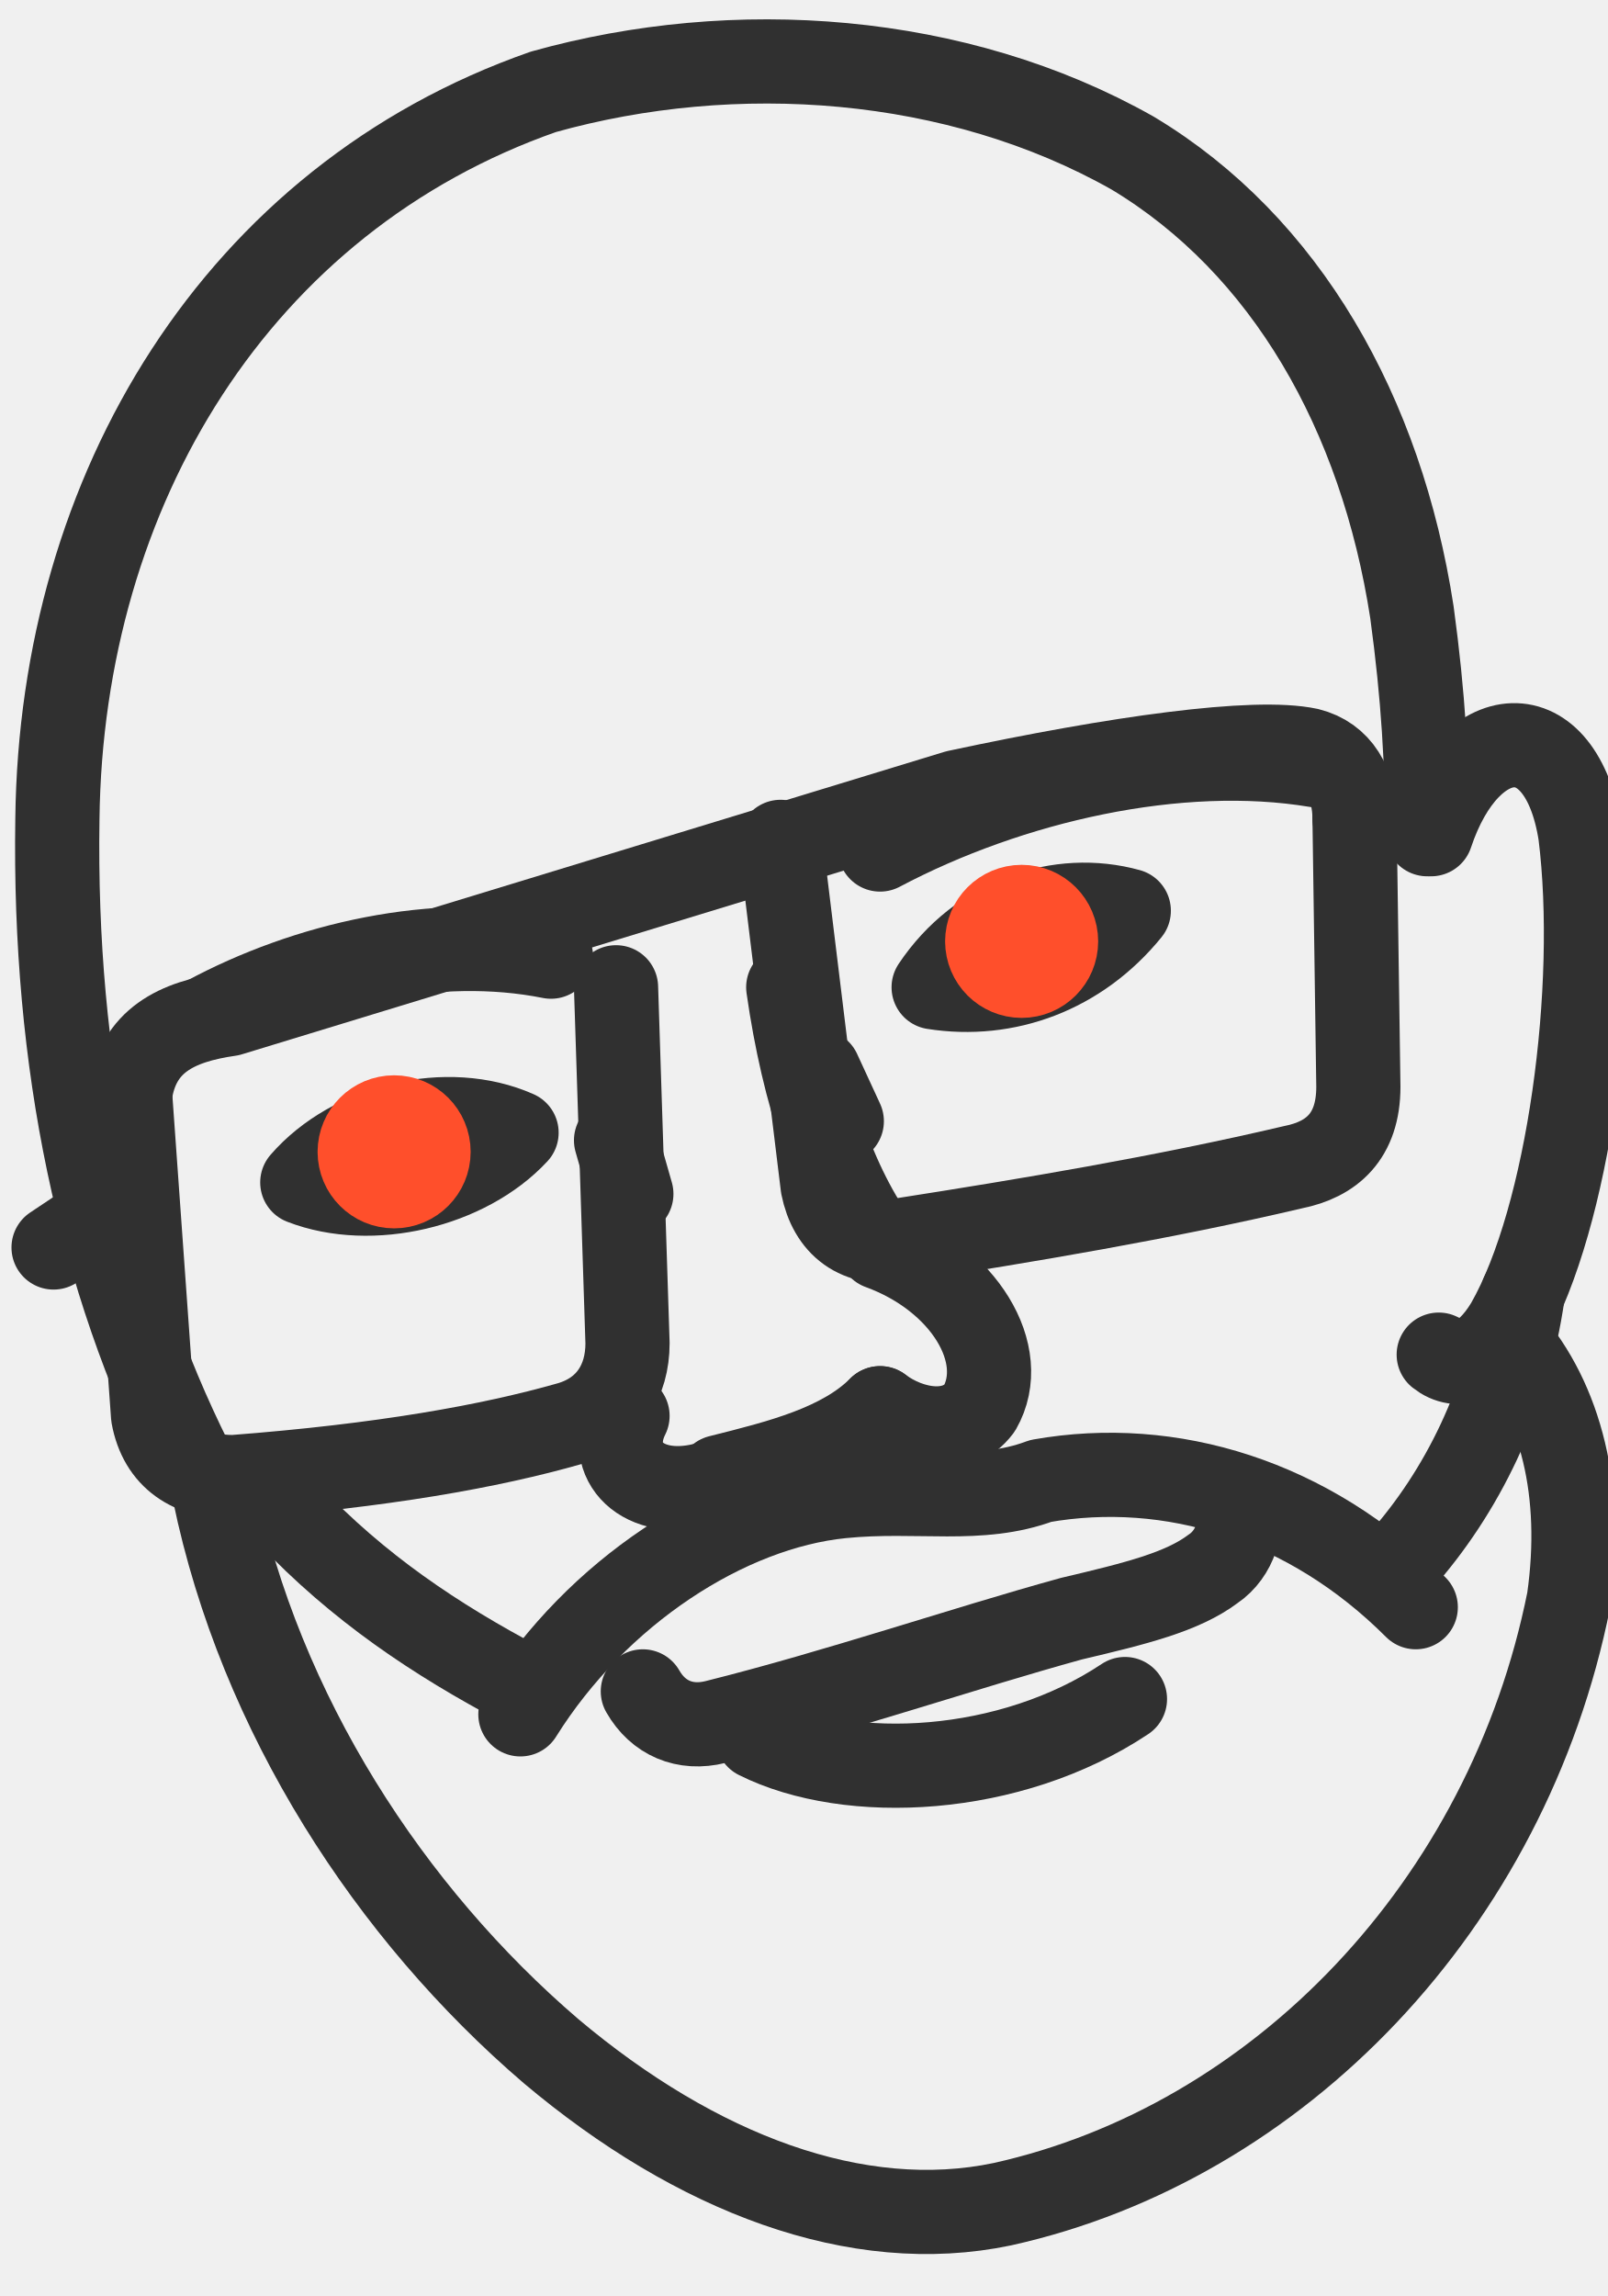
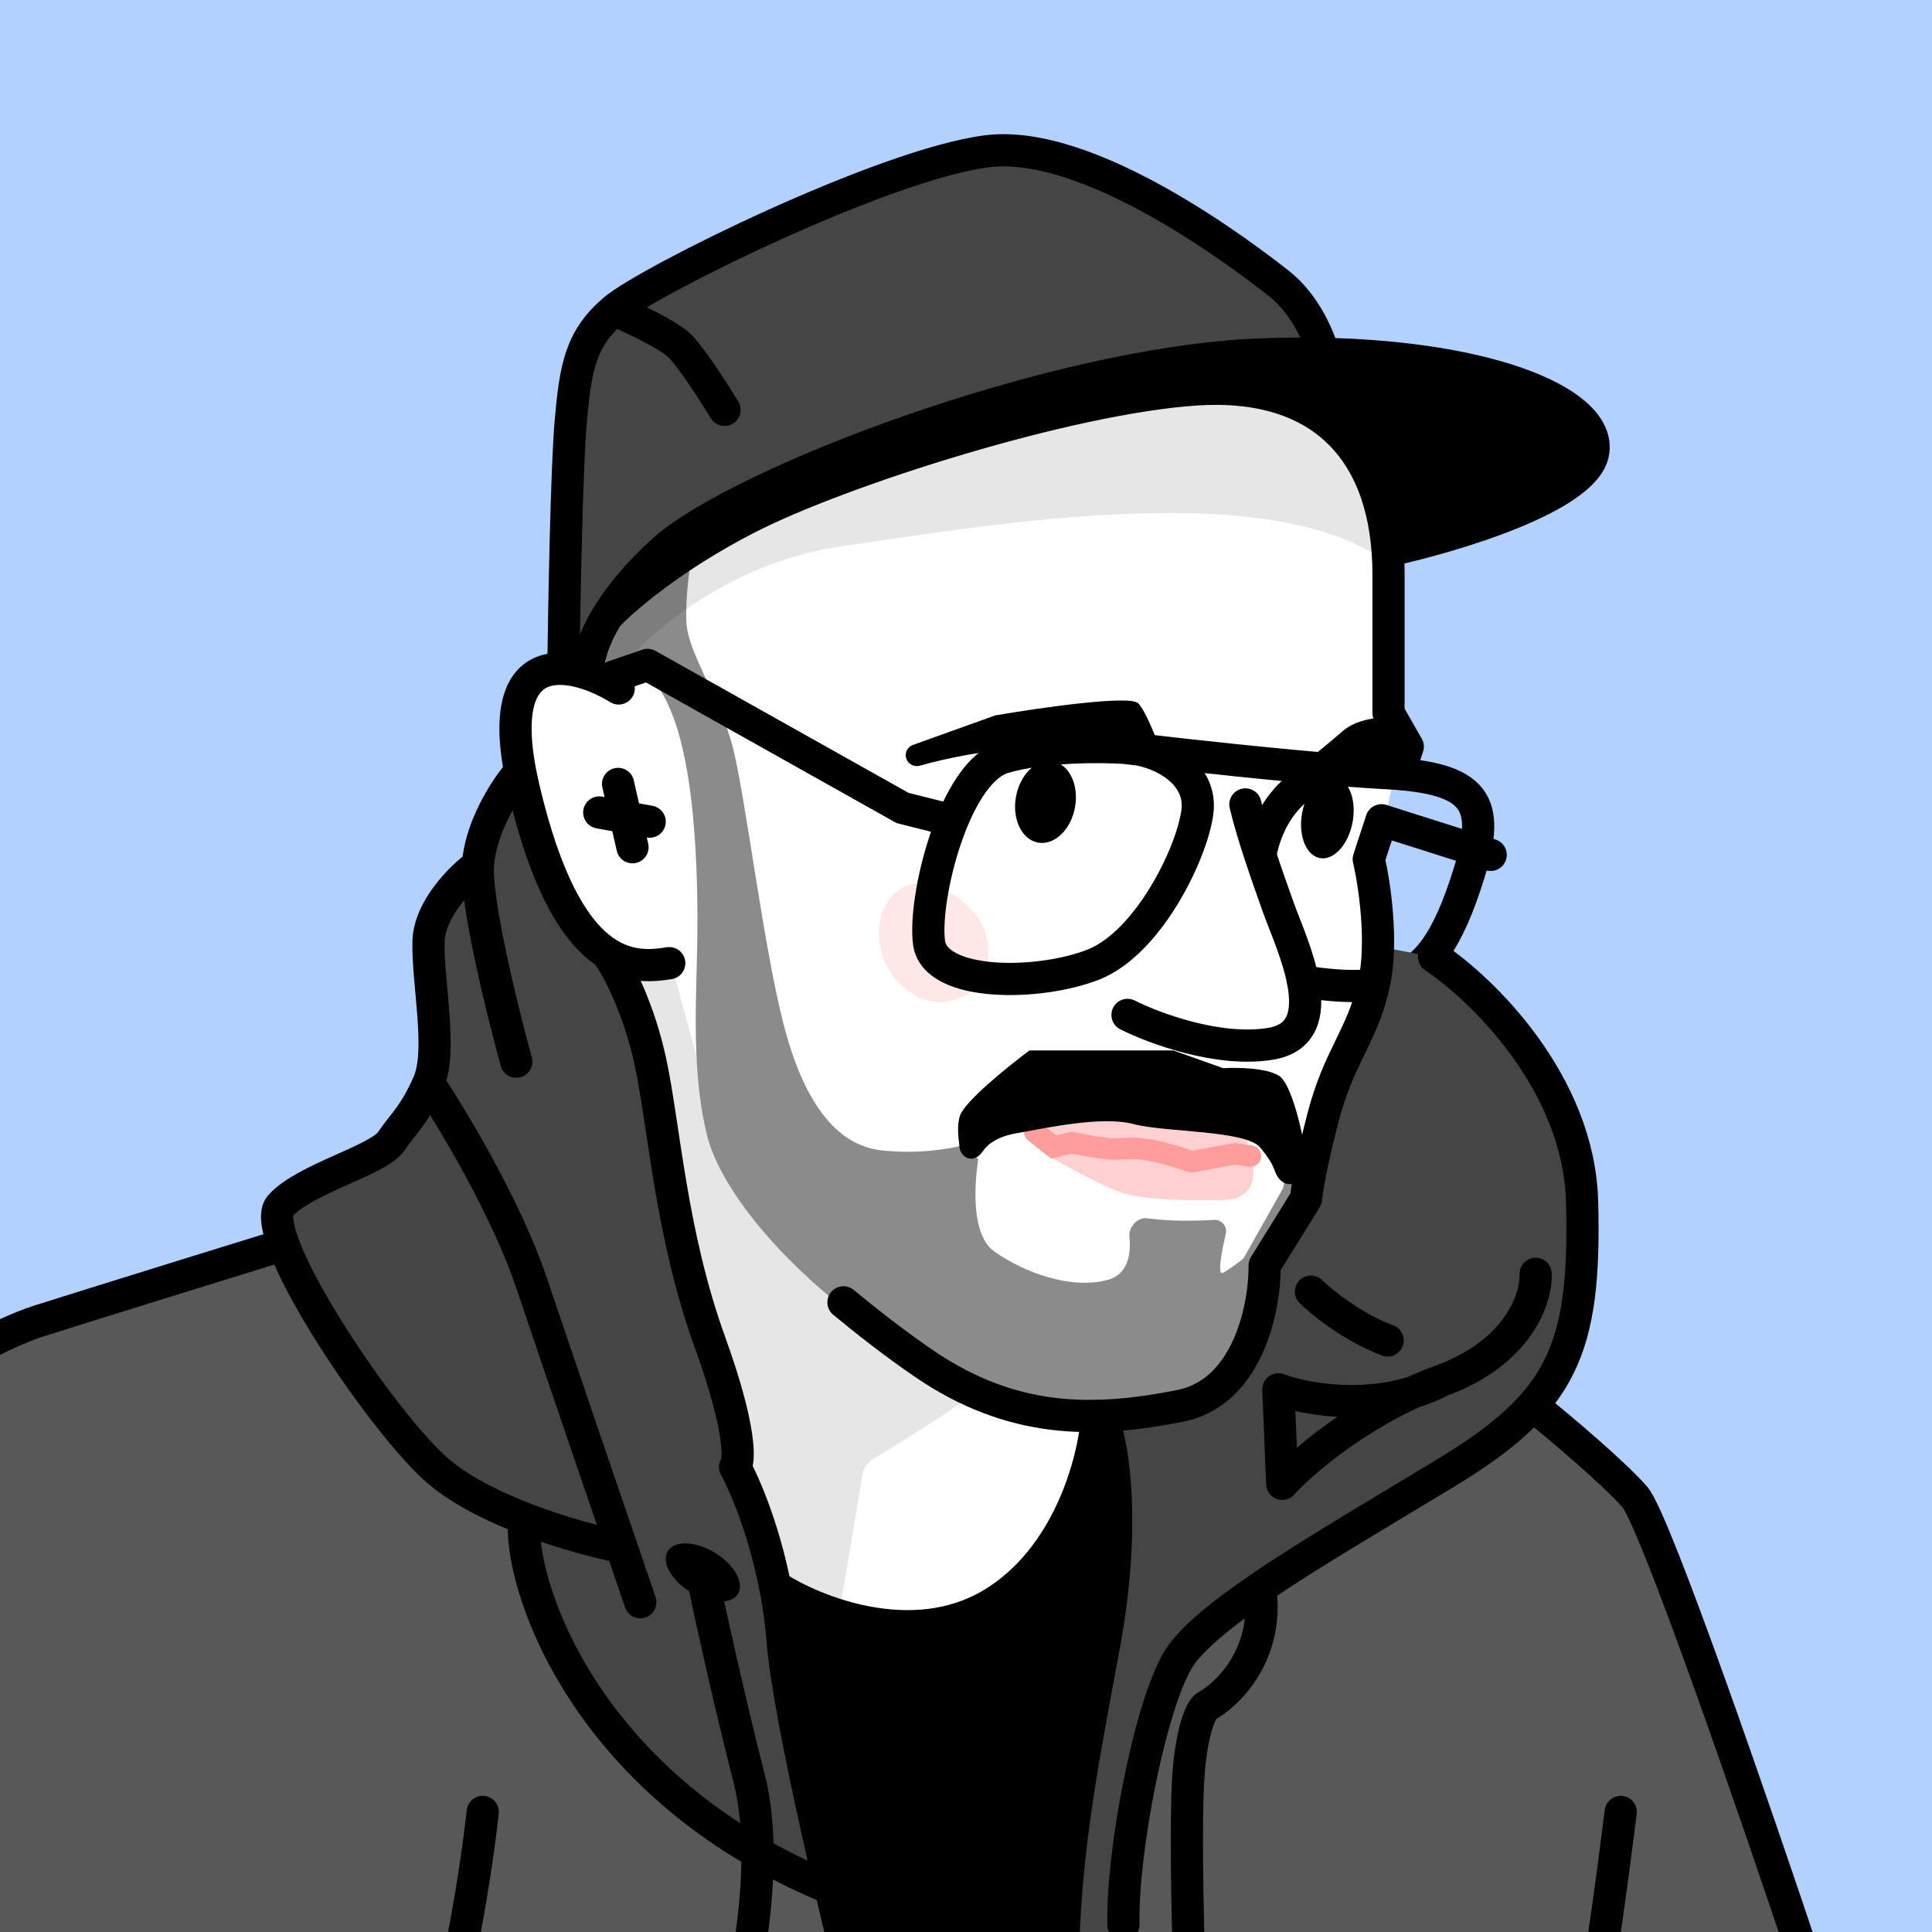
- <svg xmlns="http://www.w3.org/2000/svg" viewBox="190 80 420 600">
-   <style>path{fill:none;stroke:#303030;stroke-width:22;stroke-linecap:round;stroke-linejoin:round}.portrait__pupil{stroke:#ff4f2b}@media (prefers-color-scheme:dark){path{stroke:#e8e8e8}.portrait__pupil{stroke:#ff7a5c}}</style>
-   <path d="M 240 462 C 216 414 204 358 205 294 C 206 208 252 132 332 104 C 382 90 440 94 486 120 C 526 144 551 188 559 240 C 562 262 563 280 563 298" />
-   <path d="M 564 298 C 574 268 598 266 603 298 C 608 338 600 398 584 426 C 578 436 571 438 566 434" />
-   <path d="M 246 470 C 258 528 292 580 334 616 C 372 648 414 664 452 656 C 524 640 584 578 600 498 C 604 470 598 446 584 430" />
-   <path d="M 262 472 C 280 492 300 506 322 518" />
-   <path d="M 588 418 C 584 446 572 470 556 488" />
-   <path d="M 244 346 C 270 332 304 324 334 330" />
-   <path d="M 420 302 C 454 284 498 274 534 280" />
-   <path d="M 269 389 C 282 374 307 368 325 376 C 312 390 287 396 269 389 Z" />
-   <path d="M 434 338 C 446 320 467 313 485 318 C 472 334 453 341 434 338 Z" />
-   <path class="portrait__pupil" d="M 284 381 a 9 9 0 1 0 18 0 a 9 9 0 1 0 -18 0" />
-   <path class="portrait__pupil" d="M 448 326 a 9 9 0 1 0 18 0 a 9 9 0 1 0 -18 0" />
-   <path d="M 396 338 C 400 366 408 390 420 406 C 442 414 454 434 446 448 C 440 456 428 454 420 448" />
-   <path d="M 420 448 C 410 458 394 462 378 466" />
-   <path d="M 354 450 C 348 462 358 472 374 468" />
-   <path d="M 326 528 C 346 496 380 474 410 471 C 430 469 446 473 462 467 C 496 461 532 472 560 500" />
-   <path d="M 358 522 C 362 529 369 532 377 530 C 409 522 441 511 470 503 C 487 499 499 496 507 490 C 510 488 512 485 513 482" />
-   <path d="M 388 534 C 412 546 454 544 484 524" />
-   <path d="M 224 366 L 230 450 C 232 461 240 466 251 466 C 290 463 318 458 339 452 C 349 449 354 441 354 431 L 351 338" />
-   <path d="M 544 294 L 545 364 C 545 377 538 383 528 385 C 494 393 458 399 426 404 C 414 406 407 400 405 390 L 394 300" />
-   <path d="M 224 366 C 226 352 236 347 250 345 L 440 287 C 482 278 518 273 532 276 C 540 278 544 285 544 294" />
-   <path d="M 351 378 L 355 392" />
-   <path d="M 404 360 L 410 373" />
-   <path d="M 216 398 L 204 406" />
-   <path d="M 545 296 L 562 292" />
+ <svg xmlns="http://www.w3.org/2000/svg" width="90" height="90" viewBox="0 0 90 90" fill="none">
+   <g clip-path="url(#clip0_5562_270)">
+     <rect width="90" height="90" transform="matrix(-1 0 0 1 90 0)" fill="#B2D1FF" />
+     <path d="M43.905 75.471C47.871 75.015 50.481 69.052 51.29 66.127C58.858 66.627 59.752 61.406 59.253 58.733L60.795 56.053C60.772 55.092 61.183 52.219 63.006 48.413C64.829 44.606 64.347 41.108 63.877 39.835L64.481 38.293L65.285 34.607L64.481 32.664V24.756L63.006 20.373C61.044 17.211 57.123 16.985 46.106 19.279L33.371 24.354L26.244 30.909C25.573 31.115 24.21 31.755 24.127 32.664C24.024 33.8 23.456 35.605 25.16 39.53C26.523 42.67 28.138 44.488 28.775 45.005C29.859 47.793 30.634 51.82 31.15 55.022C31.667 58.223 32.493 59.722 33.371 62.614C34.073 64.927 34.283 67.571 34.3 68.604C35.498 70.918 36.142 73.355 36.314 74.284C37.192 74.87 39.939 75.926 43.905 75.471Z" fill="white" />
+     <path d="M1.829 61.531C4.798 60.593 10.614 58.791 13.151 58.008L24.943 68.031L30.305 73.337L35.611 74.071C37.625 75.181 42.408 76.995 45.433 75.369C48.459 73.744 50.532 68.972 51.191 66.79L71.535 65.586C72.678 66.511 75.202 68.636 76.155 69.734C77.108 70.833 81.864 84.647 84.123 91.417C80.762 92.164 73.54 93.771 71.535 94.223C69.529 94.674 17.925 93.884 -7.627 93.432L-16.821 90.656C-16.633 90.515 -11.889 72.522 -10.479 70.173C-9.07 67.824 -1.882 62.704 1.829 61.531Z" fill="#585858" />
+     <path opacity="0.5" d="M42.391 41.209C41.241 41.55 40.656 42.998 41.084 44.443C41.512 45.888 42.979 46.909 44.151 46.657C45.763 46.312 46.337 44.95 45.909 43.505C45.481 42.06 43.542 40.869 42.391 41.209Z" fill="#FED1D0" />
+     <path opacity="0.1" d="M34.188 54.773C33.526 53.258 32.046 47.809 31.389 45.273L29.615 44.957L29.102 46.416L30.916 54.459L33.242 64.906L36.83 74.447L39.077 75.236L40.183 68.672C40.232 68.384 40.404 68.132 40.653 67.98C42.607 66.795 45.798 64.788 45.504 64.67C45.188 64.544 41.587 61.936 39.826 60.648C38.223 59.321 34.851 56.288 34.188 54.773Z" fill="black" />
+     <path d="M31.326 33.301C30.288 30.623 28.822 30.659 28.218 31.012C28 28.334 30.814 26.367 32.248 25.719C32.135 26.333 31.921 27.849 31.975 28.996C32.044 30.431 33.581 32.549 34.161 34.905C34.742 37.262 35.562 44.025 36.484 47.645C37.406 51.266 38.909 53.349 41.06 53.588C42.782 53.779 44.305 53.508 44.852 53.349L45.569 53.998C45.41 55.057 45.196 57.505 46.317 58.297C47.717 59.288 49.922 60.093 51.629 59.615C52.533 59.362 52.703 58.426 52.612 57.601C52.565 57.171 52.995 56.694 53.423 56.752C54.486 56.895 55.685 56.88 56.551 56.827C56.904 56.805 57.185 57.134 57.103 57.478C56.888 58.387 56.7 59.441 56.977 59.292C57.332 59.101 57.923 58.628 57.923 58.628L59.767 55.359L59.898 54.71H60.752L60.991 55.359L58.924 59.292C58.901 60.18 58.705 62.25 58.104 63.425C57.352 64.894 55.679 65.645 53.869 65.987C52.059 66.328 49.326 66.089 47.208 65.645C45.091 65.201 42.734 63.561 39.523 61.102C36.313 58.643 33.546 55.364 32.932 52.871C32.317 50.378 32.385 47.508 32.453 45.152C32.522 42.795 32.624 36.648 31.326 33.301Z" fill="#8B8B8B" />
+     <path d="M28.792 36.518L29.146 38.072M29.146 38.072L29.464 39.468M29.146 38.072L27.915 37.848M29.146 38.072L30.264 38.276" stroke-width="1.5" stroke-linecap="round" stroke-linejoin="round" stroke="black" />
+     <path d="M28.206 31.645L30.167 30.973L42.046 37.64L44.063 38.145" stroke-width="1.5" stroke-linecap="round" stroke-linejoin="round" stroke="black" />
+     <path d="M58.015 37.473C58.352 38.91 59.047 40.857 59.54 42.247C60.157 43.984 62.218 48.118 59.192 48.623C56.771 49.026 53.738 47.894 52.524 47.278" stroke-width="1.5" stroke-linecap="round" stroke-linejoin="round" stroke="black" />
+     <path d="M58.632 16.515C48.994 16.907 34.37 22.51 30.896 25.648C29.646 26.777 28.817 27.827 28.284 28.709C29.005 27.932 31.322 25.928 34.818 24.135C39.188 21.894 49.779 18.532 55.718 18.14C58.602 17.714 64.433 18.619 64.683 25.648C67.69 24.994 73.805 23.172 74.209 21.11C74.713 18.532 68.269 16.123 58.632 16.515Z" fill="black" />
+     <path d="M26.581 19.711C26.402 21.774 26.282 28.115 26.245 31.027H27.422C27.422 30.616 27.632 29.789 28.284 28.71C28.817 27.829 29.645 26.778 30.895 25.649C34.37 22.511 49.5 16.516 61.657 16.516C61.489 15.825 60.839 14.196 59.584 13.211C58.015 11.979 50.787 6.431 45.968 7.048C41.15 7.664 30.167 13.098 28.598 14.443C27.029 15.787 26.805 17.132 26.581 19.711Z" fill="#454545" />
+     <path d="M26.245 31.027C26.282 28.115 26.402 21.774 26.581 19.711C26.805 17.132 27.029 15.787 28.598 14.443M28.598 14.443C30.167 13.098 41.15 7.664 45.968 7.048C50.787 6.431 58.015 11.979 59.584 13.211C60.82 14.181 61.469 15.775 61.649 16.484M28.598 14.443C29.401 14.779 31.142 15.586 31.68 16.124C32.218 16.662 33.286 18.328 33.753 19.093M61.649 16.484C61.652 16.495 61.655 16.505 61.657 16.516M61.649 16.484C60.684 16.464 59.677 16.473 58.632 16.516C48.994 16.908 34.37 22.511 30.895 25.649C29.645 26.778 28.817 27.829 28.284 28.71M61.649 16.484C69.585 16.648 74.658 18.813 74.209 21.111C73.805 23.173 67.69 24.995 64.683 25.649M27.422 31.027C27.422 30.616 27.632 29.789 28.284 28.71M28.284 28.71C29.005 27.933 31.321 25.929 34.818 24.136C39.188 21.895 49.779 18.533 55.718 18.141C61.657 17.749 64.683 21.111 64.683 26.77V33.214L65.58 34.783L65.188 35.959" stroke-width="1.5" stroke-linecap="round" stroke-linejoin="round" stroke="black" />
+     <path d="M52.412 34.84C51.291 34.764 48.59 34.746 46.753 35.285C44.455 35.96 42.999 41.843 43.279 43.916C43.559 45.989 48.434 45.933 50.955 44.925C53.477 43.916 55.494 39.825 55.774 37.864C56.013 36.19 54.456 35.199 53.089 34.921M52.412 34.84C52.626 34.846 52.855 34.873 53.089 34.921M52.412 34.84C52.617 34.865 52.844 34.892 53.089 34.921M60.703 45.709C61.581 45.877 63.596 46.112 64.851 45.709C66.42 45.205 67.429 43.916 68.437 40.666C69.446 37.416 68.83 36.239 64.571 36.015C64.019 35.986 63.395 35.944 62.727 35.892C59.594 35.65 55.475 35.2 53.089 34.921M62.727 35.892C59.952 36.063 58.947 38.491 58.719 39.787" stroke-width="1.5" stroke-linecap="round" stroke-linejoin="round" stroke="black" />
+     <ellipse cx="48.703" cy="37.359" rx="1.397" ry="1.924" transform="rotate(10.4115 48.7031 37.3594)" fill="black" />
+     <path d="M51.438 76.593C52.448 71.112 51.859 67.455 51.438 66.312C53.087 66.377 56.655 65.863 57.739 63.289C58.822 60.715 59.169 59.132 59.206 58.661L60.843 55.614C61.05 54.278 61.611 51.324 62.198 50.195C62.785 49.066 63.383 46.902 63.609 45.96V43.984L66.806 44.578C69.044 46.07 73.556 50.44 73.7 55.984C73.881 62.914 72.762 65.333 67.348 68.617C64.29 70.472 61.118 72.315 58.702 73.965C56.839 75.237 55.425 76.394 54.859 77.352C53.559 79.554 52.135 88.854 52.207 92.247L49.545 95.167C49.275 87.683 50.176 83.446 51.438 76.593Z" fill="#454545" />
+     <ellipse cx="61.834" cy="38.081" rx="1.195" ry="1.924" transform="rotate(10.4115 61.8339 38.0807)" fill="black" />
+     <path d="M51.955 55.453C50.95 55.017 48.898 53.948 48.254 53.434L48.468 52.093C48.86 51.984 49.688 51.764 49.873 51.75C50.104 51.733 51.955 51.546 54.053 51.886C55.732 52.158 57.463 52.487 58.118 52.618V53.671C58.779 54.893 58.168 55.878 57.094 55.895C56.02 55.912 53.211 55.997 51.955 55.453Z" fill="#FED1D0" />
+     <path d="M62.554 34.055C61.882 34.638 61.004 35.345 60.649 35.625L62.274 35.959H65.075L65.524 34.502L64.739 33.438C64.291 33.401 63.226 33.472 62.554 34.055Z" fill="black" />
+     <path d="M53.028 32.766C53.387 33.17 53.85 34.353 54.037 34.895H47.817C46.013 34.895 43.963 35.352 42.853 35.667C42.613 35.735 42.356 35.627 42.245 35.404C42.109 35.133 42.241 34.805 42.526 34.703L46.361 33.326C48.434 32.971 52.67 32.362 53.028 32.766Z" fill="black" />
+     <path d="M22.265 40.297C22.377 38.569 23.502 36.819 24.05 36.16C25.478 41.551 27.557 44.044 28.418 44.617C28.826 45.212 29.771 47.013 30.297 49.456C30.955 52.51 31.237 57.442 33.069 62.516C34.535 66.575 34.463 68.091 34.244 68.341C34.854 69.453 36.151 72.616 36.452 76.374C36.643 78.769 37.684 83.668 38.714 88.07C27.202 83.206 24.128 73.462 24.425 70.785C23.317 70.282 20.919 69.088 20.197 68.341C17.473 65.804 11.929 57.442 13.057 56.174C14.184 54.906 17.613 54.06 18.224 53.167C18.835 52.275 19.305 51.946 19.962 50.443C20.62 48.939 19.916 45.792 19.962 43.866C20 42.325 21.513 40.844 22.265 40.297Z" fill="#454545" />
+     <path d="M58.25 53.854L57.54 53.747L55.508 54.12C52.798 53.178 52.517 53.605 51.674 53.516C51 53.445 50.226 53.297 49.923 53.231L49.091 53.431L48.206 52.738" stroke-linecap="round" stroke="#FF9D9D" />
+     <path d="M44.721 51.969C44.563 52.442 44.651 52.982 44.7 53.453C44.729 53.735 44.962 53.977 45.246 53.977C45.47 53.977 45.66 53.817 45.784 53.63C46.024 53.272 46.51 52.94 47.323 52.797C48.663 52.56 51.305 51.969 52.803 52.363C54.301 52.757 58.047 52.639 58.717 53.467C59.058 53.888 59.259 54.197 59.353 54.464C59.442 54.715 59.572 54.973 59.81 55.093C60.121 55.248 60.499 55.135 60.675 54.835L60.772 54.669C60.865 54.509 60.905 54.324 60.881 54.14C60.686 52.666 60.147 50.471 59.584 50.116C58.985 49.737 57.6 49.721 56.982 49.761L54.656 48.934H47.954C46.968 49.669 44.942 51.307 44.721 51.969Z" fill="black" />
+     <path d="M69.441 39.824L64.355 38.211L63.763 40.023C64.026 41.153 64.442 43.902 64 45.858C63.448 48.302 62.383 49.169 61.634 52.048C61.035 54.35 60.859 55.53 60.846 55.833L58.914 58.947C58.927 60.866 58.157 64.861 54.971 65.492C50.989 66.28 47.165 66.359 42.986 63.481C41.687 62.586 40.422 61.603 39.292 60.668" stroke-width="1.5" stroke-linecap="round" stroke-linejoin="round" stroke="black" />
+     <path d="M51.108 65.965C50.976 68.003 49.799 72.614 46.14 74.758C42.481 76.902 37.966 75.098 36.166 73.929" stroke-width="1.5" stroke-linecap="round" stroke-linejoin="round" stroke="black" />
+     <path d="M28.822 32.071C26.674 30.76 22.782 29.856 24.396 36.725C26.413 45.312 29.439 45.147 31.176 44.869" stroke-width="1.5" stroke-linecap="round" stroke-linejoin="round" stroke="black" />
+     <path d="M24.05 36.16C23.502 36.819 22.377 38.569 22.265 40.297M22.265 40.297C22.152 42.025 23.408 47.123 24.05 49.456M22.265 40.297C21.513 40.844 20 42.325 19.962 43.866C19.916 45.792 20.62 48.939 19.962 50.443M19.962 50.443C19.305 51.946 18.835 52.275 18.224 53.167C17.613 54.06 14.184 54.906 13.057 56.174C11.929 57.442 17.473 65.804 20.197 68.341C22.377 70.371 26.899 71.661 28.888 72.052M19.962 50.443C21.074 52.102 23.589 56.287 24.754 59.744C25.919 63.202 28.622 71.113 29.828 74.636M32.787 73.744C33.1 75.247 33.962 79.174 34.901 82.857C35.841 86.54 34.854 91.752 34.244 93.897M28.418 44.617C28.826 45.212 29.771 47.013 30.297 49.456C30.955 52.51 31.237 57.442 33.069 62.516C34.535 66.575 34.463 68.091 34.244 68.341C34.854 69.453 36.151 72.616 36.452 76.374C36.752 80.133 39.145 90.061 40.304 94.555" stroke-width="1.5" stroke-linecap="round" stroke-linejoin="round" stroke="black" />
+     <path d="M13.151 58.008C10.614 58.791 4.798 60.593 1.829 61.531C-1.882 62.704 -9.07 67.824 -10.479 70.173C-11.889 72.522 -16.633 90.515 -16.821 90.656" stroke-width="1.5" stroke-linecap="round" stroke-linejoin="round" stroke="black" />
+     <path d="M24.425 70.785C24.128 73.462 26.929 83.003 38.441 87.867" stroke-width="1.5" stroke-linecap="round" stroke-linejoin="round" stroke="black" />
+     <path d="M66.806 44.578C69.044 46.07 73.556 50.44 73.7 55.984C73.881 62.914 72.762 65.333 67.348 68.617C64.291 70.472 61.118 72.315 58.702 73.965M52.333 89.66C52.26 86.267 53.56 79.554 54.859 77.352C55.425 76.394 56.839 75.237 58.702 73.965M55.401 91.645C55.316 89.311 55.198 84.159 55.401 82.225C55.603 80.29 56.014 79.59 56.195 79.482C57.217 78.92 59.149 77.03 58.702 73.965" stroke-width="1.5" stroke-linecap="round" stroke-linejoin="round" stroke="black" />
+     <path d="M61.067 60.171C61.585 60.676 63.023 61.838 64.641 62.444M65.835 64.853C66.254 64.662 66.686 64.483 67.131 64.321C70.769 62.993 71.583 60.447 71.535 59.34M67.131 64.321C66.707 64.541 66.272 64.716 65.835 64.853M65.835 64.853C62.833 66.222 60.566 68.204 59.732 69.123L59.551 64.719C60.68 65.139 63.298 65.645 65.835 64.853Z" stroke-width="1.5" stroke-linecap="round" stroke-linejoin="round" stroke="black" />
+     <path d="M71.535 65.586C72.678 66.511 75.202 68.636 76.155 69.734C77.108 70.833 81.864 84.647 84.123 91.417M75.5 84.407C75.211 86.723 74.545 91.752 74.198 93.34M22.487 84.407C22.129 87.71 20.929 95.229 18.994 98.883" stroke-width="1.5" stroke-linecap="round" stroke-linejoin="round" stroke="black" />
+     <path d="M51.438 66.312C51.859 67.456 52.448 71.112 51.438 76.594C50.176 83.446 49.275 87.684 49.545 95.168" stroke-width="1.5" stroke-linecap="round" stroke-linejoin="round" stroke="black" />
+     <ellipse cx="32.74" cy="73.254" rx="1.914" ry="1.078" transform="rotate(31.2278 32.7401 73.2542)" fill="black" />
+     <path opacity="0.1" d="M39.192 25.45C33.657 26.241 29.732 29.92 28.462 31.66H27.332C26.344 29.59 28.857 24.206 46.817 19.234C64.777 14.262 66.349 21.964 64.89 26.436C59.666 22.059 46.111 24.46 39.192 25.45Z" fill="black" />
+     <path d="M37.121 81.042L36.008 74.46C46.688 79.132 50.656 71.03 51.305 66.394C51.552 67.662 52.028 70.715 51.954 72.792C51.861 75.388 51.027 79.745 50.378 82.897C49.859 85.419 49.605 90.19 49.543 92.26H39.809L37.121 81.042Z" fill="black" />
+   </g>
+   <defs>
+     <clipPath id="clip0_5562_270">
+       <rect width="90" height="90" fill="white" transform="matrix(-1 0 0 1 90 0)" />
+     </clipPath>
+   </defs>
</svg>
